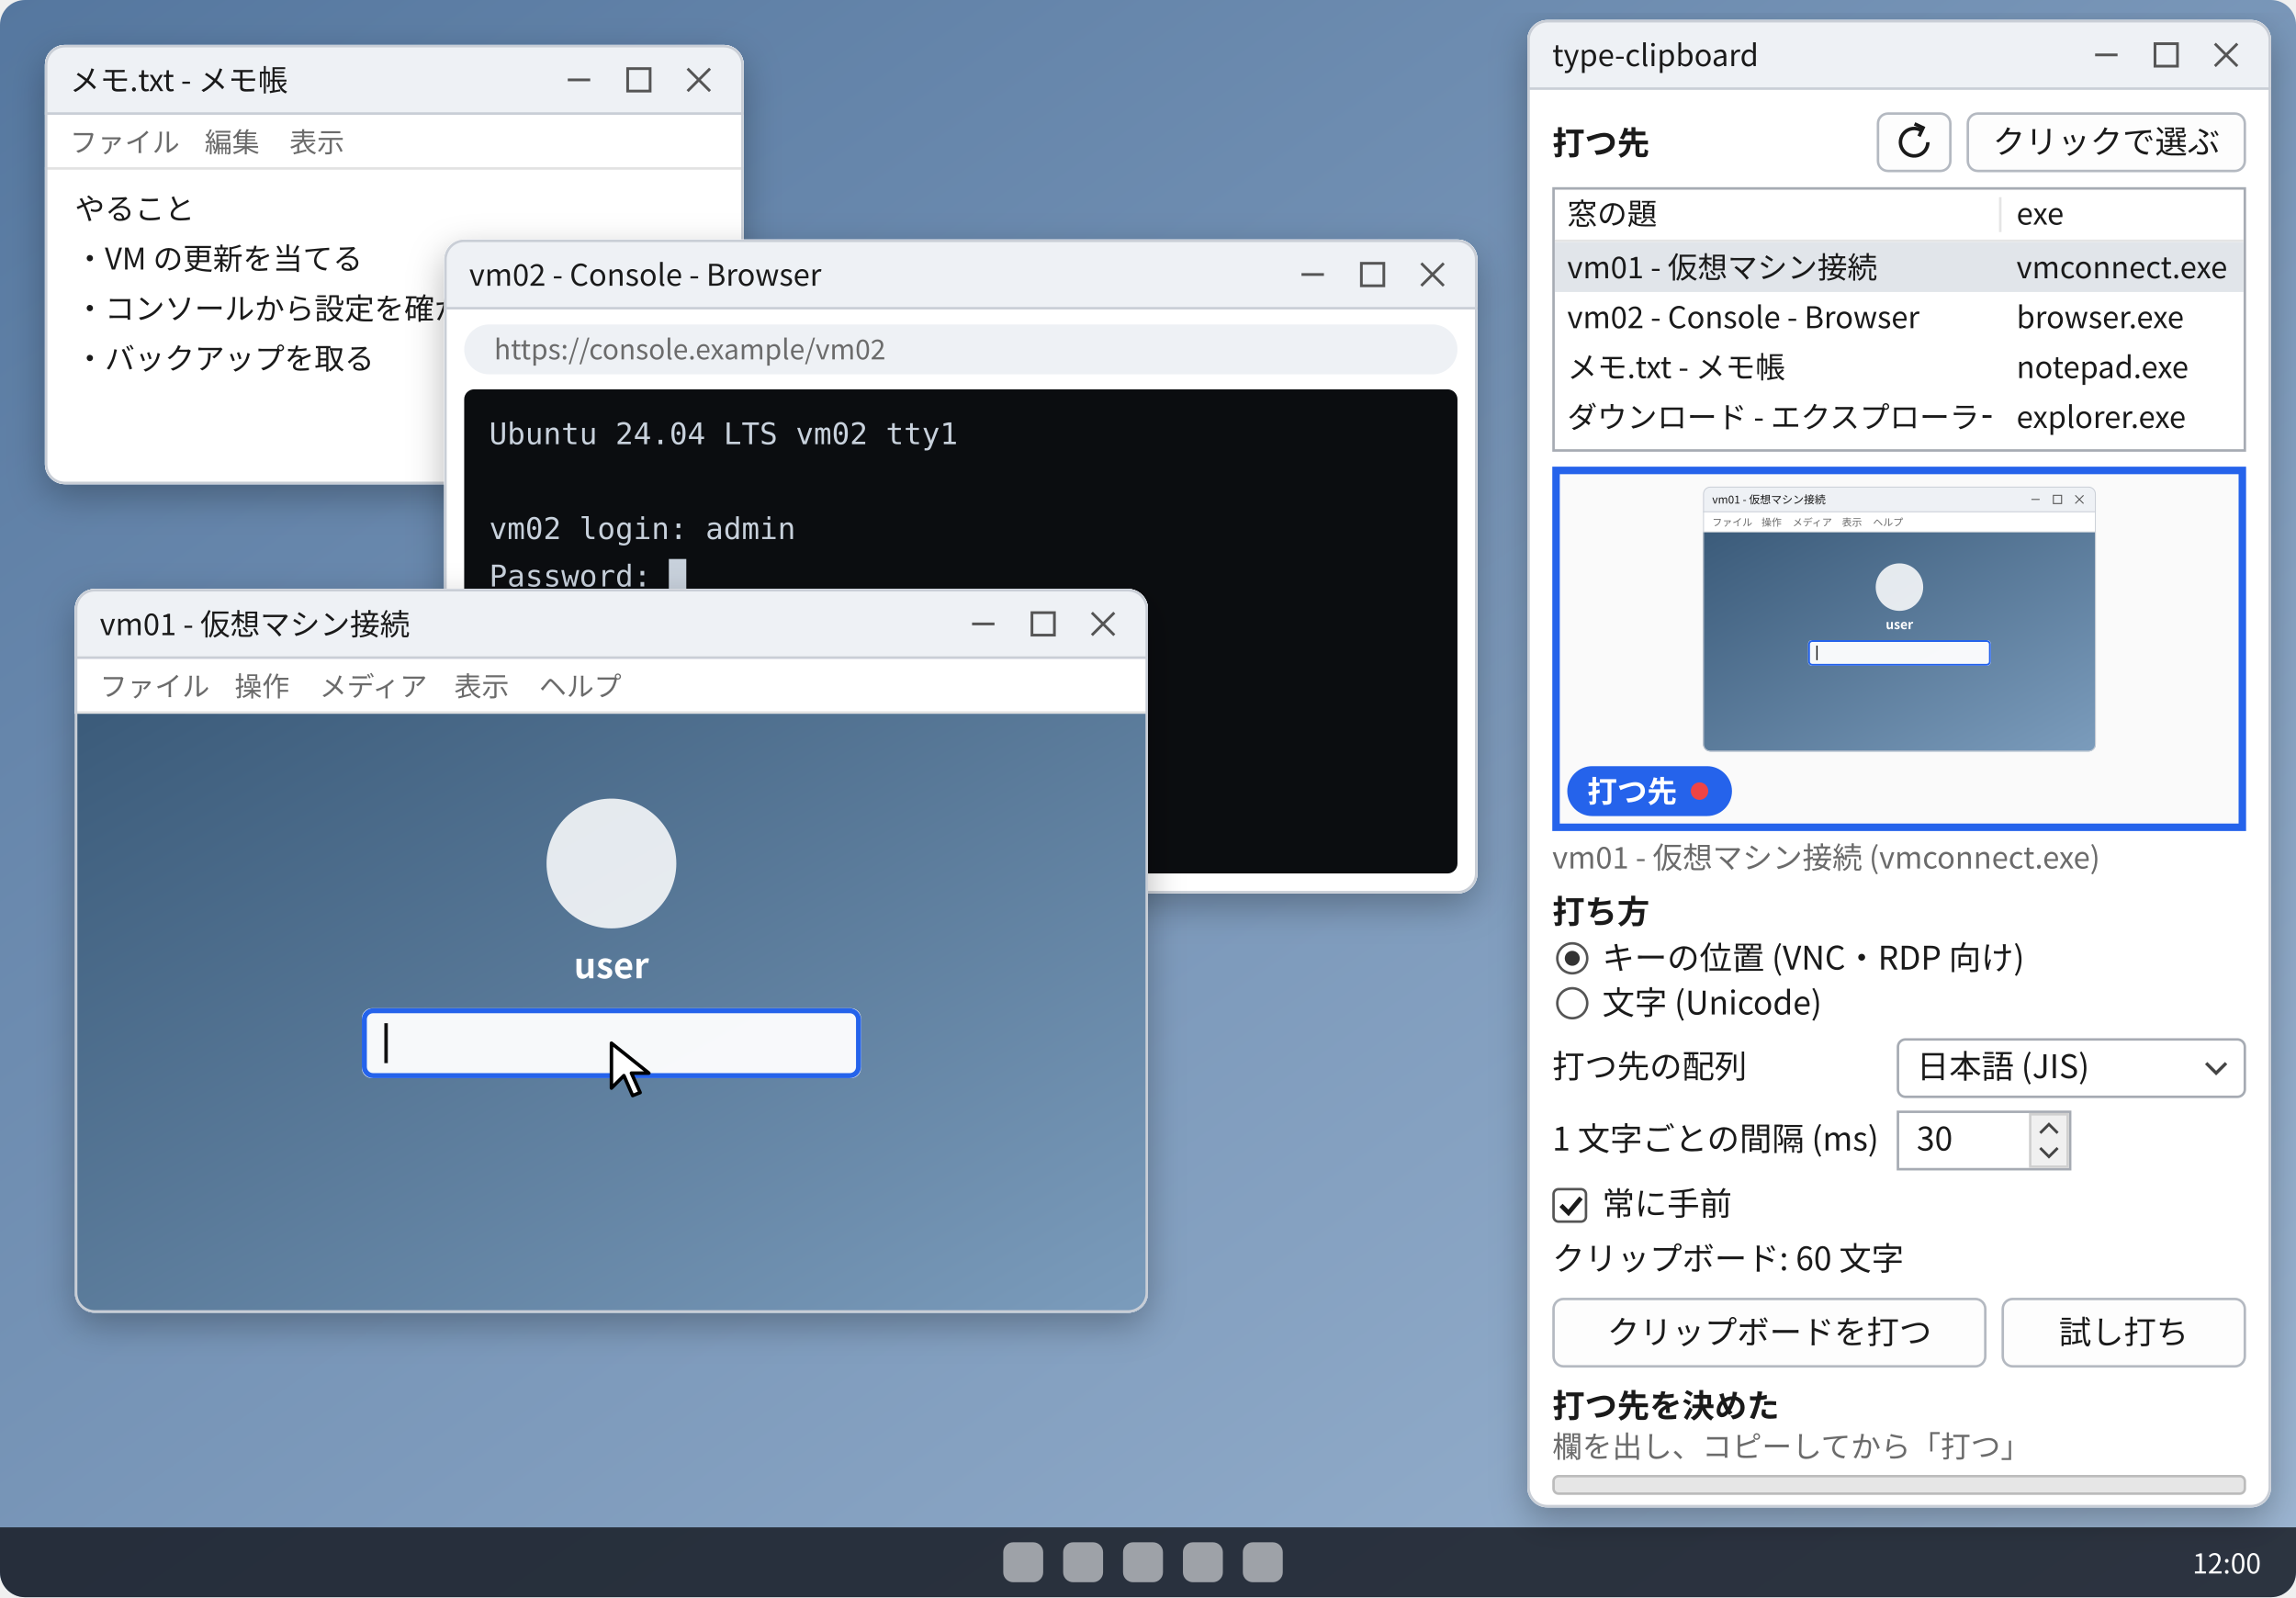
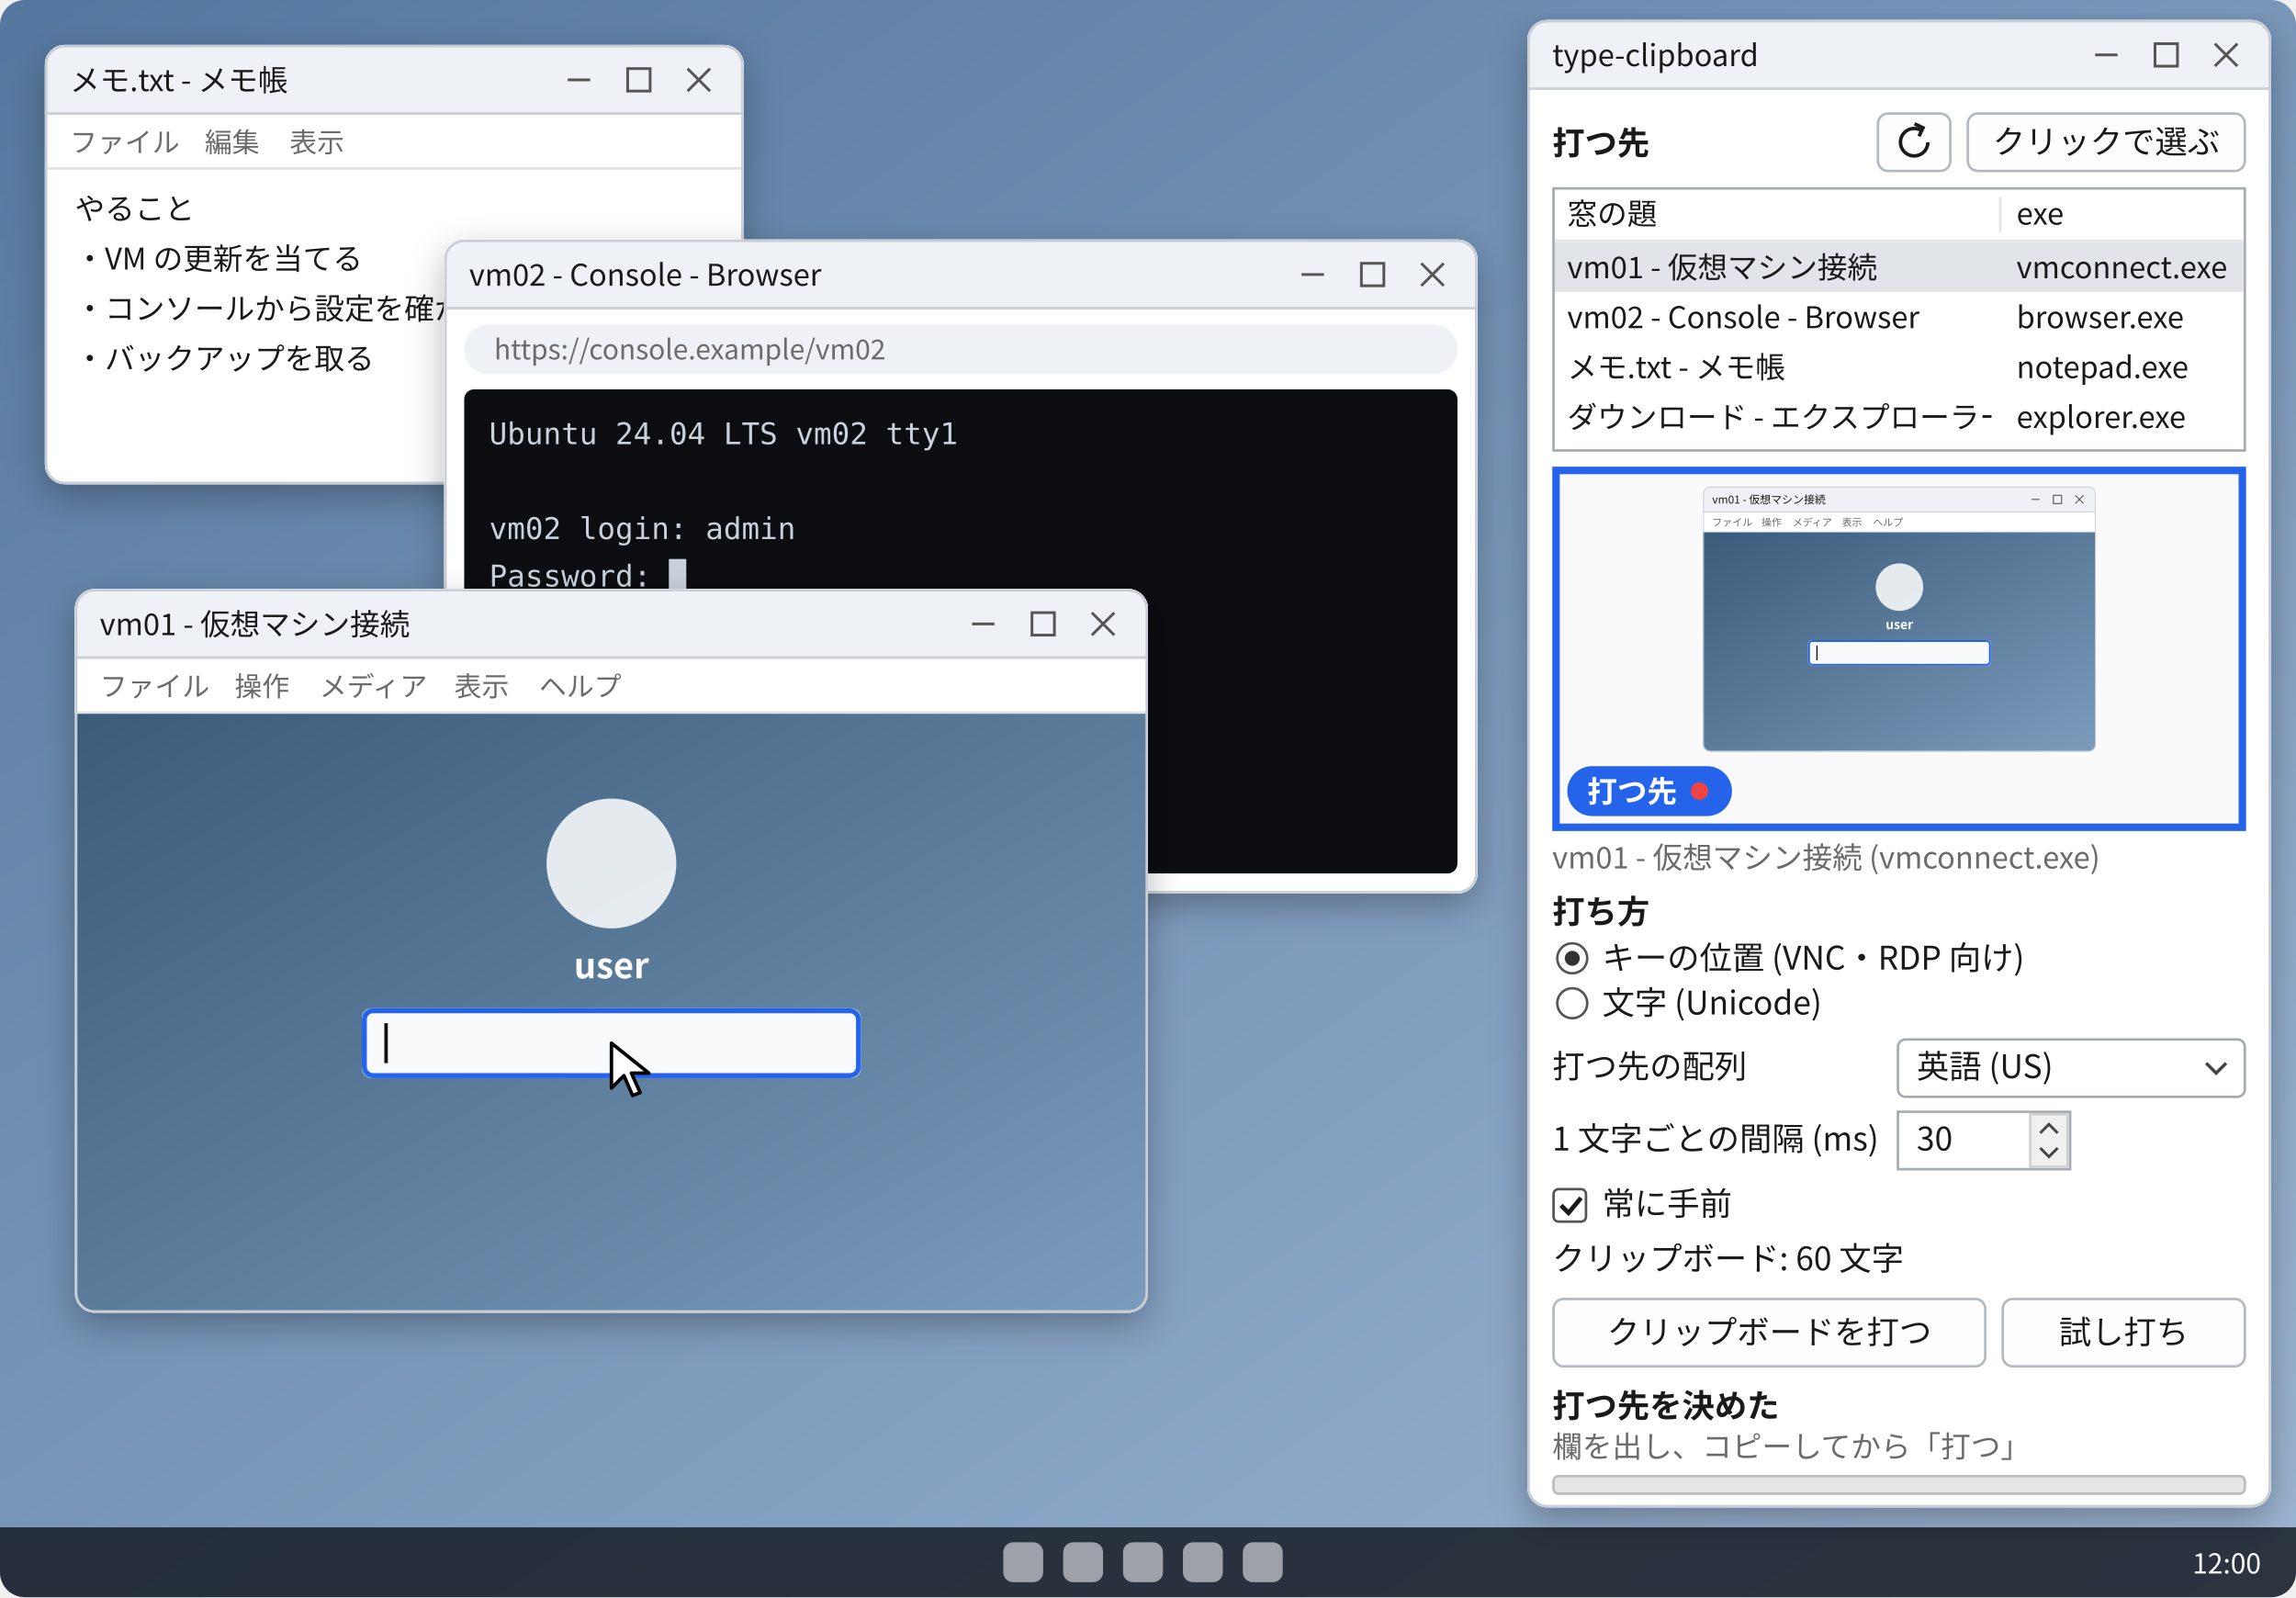
<svg xmlns="http://www.w3.org/2000/svg" width="920" height="640" viewBox="0 0 920 640" role="img" aria-labelledby="title desc">
  <style>
text{font-family:"Yu Gothic UI", "Meiryo UI", Meiryo, "Hiragino Sans", "Hiragino Kaku Gothic ProN", "Noto Sans CJK JP", "Noto Sans JP", "Segoe UI", system-ui, sans-serif;fill:#1a1a1a}
.mono{font-family:"Cascadia Mono", Consolas, "DejaVu Sans Mono", "Noto Sans Mono", ui-monospace, monospace}
.t11{font-size:11px}.t12{font-size:12px}.t13{font-size:13px}.t14{font-size:14px}.t22{font-size:22px}
.b{font-weight:700}.mu{fill:#6b6b6b}.wh{fill:#fff}.ph{fill:#888}.term{fill:#c8d1dc}
.c-blue{fill:#2563eb}.c-green{fill:#15803d}.c-amber{fill:#b45309}
.tb{transform-box:fill-box;transform-origin:50% 50%}.tl{transform-box:fill-box;transform-origin:0 50%}
.blink{animation:blink 1s step-end infinite}@keyframes blink{50%{opacity:0}}
@keyframes a1{0%{opacity:0;animation-timing-function:step-end}16.923%{opacity:1;animation-timing-function:step-end}100%{opacity:1}}
.a1{opacity:1;animation:a1 6.5s infinite}
@keyframes a2{0%{opacity:1;animation-timing-function:step-end}16.923%{opacity:0;animation-timing-function:step-end}100%{opacity:0}}
.a2{opacity:0;animation:a2 6.5s infinite}
@keyframes a3{0%{opacity:0;animation-timing-function:step-end}36.923%{opacity:1;animation-timing-function:ease-in}58.462%{opacity:0;animation-timing-function:step-end}100%{opacity:0}}
.a3{opacity:0;animation:a3 6.5s infinite}
@keyframes a4{0%{opacity:1;animation-timing-function:step-end}36.923%{opacity:0;animation-timing-function:step-end}100%{opacity:0}}
.a4{opacity:0;animation:a4 6.5s infinite}
@keyframes a5{0%{opacity:0;animation-timing-function:step-end}36.923%{opacity:1;animation-timing-function:step-end}100%{opacity:1}}
.a5{opacity:1;animation:a5 6.5s infinite}
@keyframes a6{0%{opacity:0;transform:translateY(8px);animation-timing-function:step-end}27.692%{opacity:0;transform:translateY(8px);animation-timing-function:ease-out}32.308%{opacity:1;transform:translateY(0);animation-timing-function:step-end}73.846%{opacity:1;transform:translateY(0);animation-timing-function:ease-out}78.462%{opacity:0;transform:translateY(8px);animation-timing-function:step-end}100%{opacity:0;transform:translateY(8px)}}
.a6{opacity:0;transform:translateY(8px);animation:a6 6.5s infinite}
@keyframes a7{0%{opacity:0;transform:scale(.45);animation-timing-function:step-end}16.923%{opacity:.95;transform:scale(.45);animation-timing-function:ease-out}23.846%{opacity:0;transform:scale(2.6);animation-timing-function:step-end}100%{opacity:0;transform:scale(2.6)}}
.a7{opacity:0;transform:scale(2.6);animation:a7 6.5s infinite}
@keyframes a8{0%{transform:translate(300px,330px);animation-timing-function:step-end}6.154%{transform:translate(300px,330px);animation-timing-function:cubic-bezier(.4,.1,.2,1)}16.923%{transform:translate(245px,418px);animation-timing-function:step-end}100%{transform:translate(245px,418px)}}
.a8{transform:translate(245px,418px);animation:a8 6.5s infinite}
@media (prefers-reduced-motion:reduce){*{animation:none!important}}
</style>
  <defs>
    <linearGradient id="desk" x1="0" y1="0" x2="1" y2="1">
      <stop offset="0" stop-color="#55779f" />
      <stop offset="1" stop-color="#9db6d2" />
    </linearGradient>
    <linearGradient id="vm-screen" x1="0" y1="0" x2="1" y2="1">
      <stop offset="0" stop-color="#3b5b7a" />
      <stop offset="1" stop-color="#7b9cbc" />
    </linearGradient>
    <filter id="shadow" x="-20%" y="-20%" width="140%" height="150%">
      <feDropShadow dx="0" dy="5" stdDeviation="7" flood-color="#000" flood-opacity=".28" />
    </filter>
    <clipPath id="canvas">
      <rect width="920" height="640" rx="10" />
    </clipPath>
    <clipPath id="clip-app">
      <rect x="612" y="8" width="298" height="596" rx="8" />
    </clipPath>
    <clipPath id="clip-title">
      <rect x="622" y="75" width="176" height="106" />
    </clipPath>
    <clipPath id="clip-exe">
      <rect x="802" y="75" width="96" height="106" />
    </clipPath>
    <clipPath id="clip-note">
      <rect width="280" height="176" rx="8" />
    </clipPath>
    <clipPath id="clip-vnc">
      <rect width="414" height="262" rx="8" />
    </clipPath>
    <clipPath id="clip-vm">
      <rect width="430" height="290" rx="8" />
    </clipPath>
  </defs>
  <g clip-path="url(#canvas)">
    <rect width="920" height="640" fill="url(#desk)" />
    <g transform="translate(18,18)">
      <rect width="280" height="176" rx="8" fill="#fff" filter="url(#shadow)" />
      <g clip-path="url(#clip-note)">
        <rect width="280" height="176" fill="#fff" />
        <rect width="280" height="28" fill="#eef1f5" />
        <line x1="0" y1="27.5" x2="280" y2="27.5" stroke="#c9ced6" />
        <text x="10" y="18.5" class="t12">メモ.txt - メモ帳</text>
        <g stroke="#555" stroke-width="1.1" fill="none">
          <line x1="209.5" y1="14.0" x2="218.5" y2="14.0" />
          <rect x="233.5" y="9.5" width="9" height="9" />
          <path d="M257.5,9.5l9,9M266.5,9.5l-9,9" />
        </g>
        <line x1="0" y1="49.5" x2="280" y2="49.5" stroke="#e2e2e2" />
        <text x="10" y="43" class="t11 mu">ファイル</text>
        <text x="64" y="43" class="t11 mu">編集</text>
        <text x="98" y="43" class="t11 mu">表示</text>
        <text x="12" y="70" class="t12">やること</text>
        <text x="12" y="90" class="t12">・VM の更新を当てる</text>
        <text x="12" y="110" class="t12">・コンソールから設定を確かめる</text>
        <text x="12" y="130" class="t12">・バックアップを取る</text>
      </g>
      <rect x=".5" y=".5" width="279" height="175" rx="7.5" fill="none" stroke="#c9ced6" />
    </g>
    <g transform="translate(178,96)">
      <rect width="414" height="262" rx="8" fill="#fff" filter="url(#shadow)" />
      <g clip-path="url(#clip-vnc)">
        <rect width="414" height="262" fill="#fff" />
        <rect width="414" height="28" fill="#eef1f5" />
        <line x1="0" y1="27.5" x2="414" y2="27.5" stroke="#c9ced6" />
        <text x="10" y="18.5" class="t12">vm02 - Console - Browser</text>
        <g stroke="#555" stroke-width="1.1" fill="none">
          <line x1="343.5" y1="14.0" x2="352.5" y2="14.0" />
          <rect x="367.5" y="9.5" width="9" height="9" />
          <path d="M391.5,9.5l9,9M400.5,9.5l-9,9" />
        </g>
        <rect x="8" y="34" width="398" height="20" rx="10" fill="#eef1f5" />
        <text x="20" y="48" class="t11 mu">https://console.example/vm02</text>
        <rect x="8" y="60" width="398" height="194" rx="4" fill="#0b0d10" />
        <text x="18" y="82" class="t12 mono term">Ubuntu 24.04 LTS vm02 tty1</text>
        <text x="18" y="120" class="t12 mono term">vm02 login: admin</text>
        <text x="18" y="139" class="t12 mono term">Password:</text>
        <rect class="blink" x="90" y="128" width="7" height="13" fill="#c8d1dc" />
      </g>
      <rect x=".5" y=".5" width="413" height="261" rx="7.5" fill="none" stroke="#c9ced6" />
    </g>
    <g transform="translate(30,236)">
      <rect width="430" height="290" rx="8" fill="#fff" filter="url(#shadow)" />
      <g clip-path="url(#clip-vm)">
        <rect width="430" height="290" fill="#fff" />
        <rect width="430" height="28" fill="#eef1f5" />
        <line x1="0" y1="27.5" x2="430" y2="27.5" stroke="#c9ced6" />
        <text x="10" y="18.5" class="t12">vm01 - 仮想マシン接続</text>
        <g stroke="#555" stroke-width="1.1" fill="none">
          <line x1="359.5" y1="14.0" x2="368.5" y2="14.0" />
          <rect x="383.5" y="9.5" width="9" height="9" />
          <path d="M407.5,9.5l9,9M416.5,9.5l-9,9" />
        </g>
        <line x1="0" y1="49.5" x2="430" y2="49.5" stroke="#e2e2e2" />
        <text x="10" y="43" class="t11 mu">ファイル</text>
        <text x="64" y="43" class="t11 mu">操作</text>
        <text x="98" y="43" class="t11 mu">メディア</text>
        <text x="152" y="43" class="t11 mu">表示</text>
        <text x="186" y="43" class="t11 mu">ヘルプ</text>
        <rect y="50" width="430" height="240" fill="url(#vm-screen)" />
        <g style="opacity:1">
          <circle cx="215.0" cy="110" r="26" fill="#fff" fill-opacity=".85" />
          <text x="215" y="156" class="t14 b wh" text-anchor="middle">user</text>
          <rect x="115.0" y="168" width="200" height="28" rx="4" fill="#fff" fill-opacity=".95" />
          <rect x="116.0" y="169" width="198" height="26" rx="3.5" fill="none" stroke="#2563eb" stroke-width="2" class="a1" />
          <text x="124" y="186.5" class="t13 ph a2">パスワード</text>
          <circle cx="127" cy="182" r="2.6" fill="#111" style="opacity:0" />
          <circle cx="134.5" cy="182" r="2.6" fill="#111" style="opacity:0" />
          <circle cx="142" cy="182" r="2.6" fill="#111" style="opacity:0" />
          <circle cx="149.5" cy="182" r="2.6" fill="#111" style="opacity:0" />
          <circle cx="157" cy="182" r="2.6" fill="#111" style="opacity:0" />
          <circle cx="164.5" cy="182" r="2.6" fill="#111" style="opacity:0" />
          <circle cx="172" cy="182" r="2.6" fill="#111" style="opacity:0" />
          <circle cx="179.5" cy="182" r="2.6" fill="#111" style="opacity:0" />
          <circle cx="187" cy="182" r="2.6" fill="#111" style="opacity:0" />
          <circle cx="194.5" cy="182" r="2.6" fill="#111" style="opacity:0" />
          <circle cx="202" cy="182" r="2.6" fill="#111" style="opacity:0" />
          <circle cx="209.5" cy="182" r="2.6" fill="#111" style="opacity:0" />
          <circle cx="217" cy="182" r="2.6" fill="#111" style="opacity:0" />
          <circle cx="224.5" cy="182" r="2.6" fill="#111" style="opacity:0" />
          <circle cx="232" cy="182" r="2.6" fill="#111" style="opacity:0" />
          <circle cx="239.5" cy="182" r="2.6" fill="#111" style="opacity:0" />
          <circle cx="247" cy="182" r="2.6" fill="#111" style="opacity:0" />
          <circle cx="254.5" cy="182" r="2.6" fill="#111" style="opacity:0" />
          <circle cx="262" cy="182" r="2.6" fill="#111" style="opacity:0" />
          <circle cx="269.5" cy="182" r="2.6" fill="#111" style="opacity:0" />
          <circle cx="277" cy="182" r="2.6" fill="#111" style="opacity:0" />
          <circle cx="284.5" cy="182" r="2.6" fill="#111" style="opacity:0" />
          <circle cx="292" cy="182" r="2.6" fill="#111" style="opacity:0" />
          <circle cx="299.5" cy="182" r="2.6" fill="#111" style="opacity:0" />
          <g class="a1">
            <g style="transform:translateX(0px)">
              <rect class="blink" x="124.0" y="174" width="1.4" height="16" fill="#111" />
            </g>
          </g>
        </g>
        <text x="215" y="178" class="t22 b wh" text-anchor="middle" style="opacity:0">ようこそ</text>
      </g>
      <rect x=".5" y=".5" width="429" height="289" rx="7.5" fill="none" stroke="#c9ced6" />
    </g>
    <rect y="612" width="920" height="28" fill="#141820" fill-opacity=".82" />
    <rect x="402.0" y="618" width="16" height="16" rx="4" fill="#fff" fill-opacity=".55" />
    <rect x="426.0" y="618" width="16" height="16" rx="4" fill="#fff" fill-opacity=".55" />
    <rect x="450.0" y="618" width="16" height="16" rx="4" fill="#fff" fill-opacity=".55" />
    <rect x="474.0" y="618" width="16" height="16" rx="4" fill="#fff" fill-opacity=".55" />
    <rect x="498.0" y="618" width="16" height="16" rx="4" fill="#fff" fill-opacity=".55" />
    <text x="906" y="630.5" class="t11 wh" text-anchor="end">12:00</text>
    <g style="opacity:1;transform:translateY(0)">
      <rect x="612" y="8" width="298" height="596" rx="8" fill="#fff" filter="url(#shadow)" />
      <g clip-path="url(#clip-app)">
        <rect x="612" y="8" width="298" height="28" fill="#eef1f5" />
        <line x1="612" y1="35.5" x2="910" y2="35.5" stroke="#c9ced6" />
        <text x="622" y="26.5" class="t12">type-clipboard</text>
        <g transform="translate(612,8)">
          <g stroke="#555" stroke-width="1.1" fill="none">
            <line x1="227.5" y1="14.0" x2="236.5" y2="14.0" />
            <rect x="251.5" y="9.5" width="9" height="9" />
            <path d="M275.5,9.5l9,9M284.5,9.5l-9,9" />
          </g>
        </g>
      </g>
      <rect x="612.5" y="8.5" width="297" height="595" rx="7.5" fill="none" stroke="#c9ced6" />
      <text x="622" y="62" class="t13 b">打つ先</text>
      <g style="opacity:1">
        <rect x="752.5" y="45.5" width="29" height="23" rx="4" fill="#fdfdfd" stroke="#b4b9c1" />
        <path d="M772.5,57A5.5,5.5 0 1 1 769.75,52.215" fill="none" stroke="#1a1a1a" stroke-width="1.4" />
        <path d="M767.15,49.615l3.4,1.6l-1.6,3.4" fill="none" stroke="#1a1a1a" stroke-width="1.4" />
        <rect x="788.5" y="45.5" width="111" height="23" rx="4" fill="#fdfdfd" stroke="#b4b9c1" />
        <text x="844" y="61.5" class="t13" text-anchor="middle" style="opacity:1">クリックで選ぶ</text>
      </g>
      <g style="opacity:1">
        <rect x="622.5" y="75.5" width="277" height="105" fill="#fff" stroke="#a6abb3" />
        <line x1="623" y1="96.5" x2="899" y2="96.5" stroke="#e5e5e5" />
        <line x1="801.5" y1="79" x2="801.5" y2="93" stroke="#e5e5e5" />
        <text x="628" y="90" class="t12">窓の題</text>
        <text x="808" y="90" class="t12">exe</text>
        <rect x="623" y="97" width="276" height="20" fill="#e1e5ea" style="opacity:1" />
        <g clip-path="url(#clip-title)">
          <text x="628" y="111.5" class="t12">vm01 - 仮想マシン接続</text>
        </g>
        <g clip-path="url(#clip-exe)">
          <text x="808" y="111.5" class="t12">vmconnect.exe</text>
        </g>
        <g clip-path="url(#clip-title)">
          <text x="628" y="131.5" class="t12">vm02 - Console - Browser</text>
        </g>
        <g clip-path="url(#clip-exe)">
          <text x="808" y="131.5" class="t12">browser.exe</text>
        </g>
        <g clip-path="url(#clip-title)">
          <text x="628" y="151.5" class="t12">メモ.txt - メモ帳</text>
        </g>
        <g clip-path="url(#clip-exe)">
          <text x="808" y="151.5" class="t12">notepad.exe</text>
        </g>
        <g clip-path="url(#clip-title)">
          <text x="628" y="171.5" class="t12">ダウンロード - エクスプローラー</text>
        </g>
        <g clip-path="url(#clip-exe)">
          <text x="808" y="171.5" class="t12">explorer.exe</text>
        </g>
      </g>
      <rect x="622" y="187" width="278" height="146" fill="#fafafa" />
      <rect x="623.5" y="188.5" width="275" height="143" fill="none" stroke="#2563eb" stroke-width="3" style="opacity:1" />
      <g transform="translate(682.414,195) scale(0.366)">
        <g style="opacity:1">
          <g clip-path="url(#clip-vm)">
            <rect width="430" height="290" fill="#fff" />
            <rect width="430" height="28" fill="#eef1f5" />
            <line x1="0" y1="27.5" x2="430" y2="27.5" stroke="#c9ced6" />
            <text x="10" y="18.5" class="t12">vm01 - 仮想マシン接続</text>
            <g stroke="#555" stroke-width="1.1" fill="none">
              <line x1="359.5" y1="14.0" x2="368.5" y2="14.0" />
              <rect x="383.5" y="9.5" width="9" height="9" />
              <path d="M407.5,9.5l9,9M416.5,9.5l-9,9" />
            </g>
            <line x1="0" y1="49.5" x2="430" y2="49.5" stroke="#e2e2e2" />
            <text x="10" y="43" class="t11 mu">ファイル</text>
            <text x="64" y="43" class="t11 mu">操作</text>
            <text x="98" y="43" class="t11 mu">メディア</text>
            <text x="152" y="43" class="t11 mu">表示</text>
            <text x="186" y="43" class="t11 mu">ヘルプ</text>
            <rect y="50" width="430" height="240" fill="url(#vm-screen)" />
            <g style="opacity:1">
              <circle cx="215.0" cy="110" r="26" fill="#fff" fill-opacity=".85" />
              <text x="215" y="156" class="t14 b wh" text-anchor="middle">user</text>
              <rect x="115.0" y="168" width="200" height="28" rx="4" fill="#fff" fill-opacity=".95" />
              <rect x="116.0" y="169" width="198" height="26" rx="3.5" fill="none" stroke="#2563eb" stroke-width="2" class="a1" />
              <text x="124" y="186.5" class="t13 ph a2">パスワード</text>
              <circle cx="127" cy="182" r="2.6" fill="#111" style="opacity:0" />
              <circle cx="134.5" cy="182" r="2.6" fill="#111" style="opacity:0" />
              <circle cx="142" cy="182" r="2.6" fill="#111" style="opacity:0" />
              <circle cx="149.5" cy="182" r="2.6" fill="#111" style="opacity:0" />
              <circle cx="157" cy="182" r="2.6" fill="#111" style="opacity:0" />
              <circle cx="164.5" cy="182" r="2.6" fill="#111" style="opacity:0" />
              <circle cx="172" cy="182" r="2.6" fill="#111" style="opacity:0" />
              <circle cx="179.5" cy="182" r="2.6" fill="#111" style="opacity:0" />
              <circle cx="187" cy="182" r="2.6" fill="#111" style="opacity:0" />
              <circle cx="194.5" cy="182" r="2.6" fill="#111" style="opacity:0" />
              <circle cx="202" cy="182" r="2.6" fill="#111" style="opacity:0" />
              <circle cx="209.5" cy="182" r="2.6" fill="#111" style="opacity:0" />
              <circle cx="217" cy="182" r="2.6" fill="#111" style="opacity:0" />
              <circle cx="224.5" cy="182" r="2.6" fill="#111" style="opacity:0" />
              <circle cx="232" cy="182" r="2.6" fill="#111" style="opacity:0" />
              <circle cx="239.5" cy="182" r="2.6" fill="#111" style="opacity:0" />
              <circle cx="247" cy="182" r="2.6" fill="#111" style="opacity:0" />
              <circle cx="254.5" cy="182" r="2.6" fill="#111" style="opacity:0" />
              <circle cx="262" cy="182" r="2.6" fill="#111" style="opacity:0" />
              <circle cx="269.5" cy="182" r="2.6" fill="#111" style="opacity:0" />
              <circle cx="277" cy="182" r="2.6" fill="#111" style="opacity:0" />
              <circle cx="284.5" cy="182" r="2.6" fill="#111" style="opacity:0" />
              <circle cx="292" cy="182" r="2.6" fill="#111" style="opacity:0" />
              <circle cx="299.5" cy="182" r="2.6" fill="#111" style="opacity:0" />
              <g class="a1">
                <g style="transform:translateX(0px)">
                  <rect class="blink" x="124.0" y="174" width="1.4" height="16" fill="#111" />
                </g>
              </g>
            </g>
            <text x="215" y="178" class="t22 b wh" text-anchor="middle" style="opacity:0">ようこそ</text>
          </g>
          <rect x=".5" y=".5" width="429" height="289" rx="7.5" fill="none" stroke="#c9ced6" />
        </g>
      </g>
      <g style="opacity:1">
        <rect x="628" y="307" width="66" height="20" rx="10" fill="#2563eb" />
        <text x="636" y="321.5" class="t12 b wh">打つ先</text>
        <circle cx="681" cy="317" r="3.5" fill="#ef4444" />
      </g>
      <text x="622" y="348" class="t12 mu" style="opacity:1">vm01 - 仮想マシン接続 (vmconnect.exe)</text>
      <text x="622" y="370" class="t13 b">打ち方</text>
      <g style="opacity:1">
        <circle cx="630" cy="384" r="6" fill="#fff" stroke="#555" />
        <circle cx="630" cy="384" r="3" fill="#333" />
        <text x="642" y="388.5" class="t13">キーの位置 (VNC・RDP 向け)</text>
        <circle cx="630" cy="402" r="6" fill="#fff" stroke="#555" />
        <text x="642" y="406.5" class="t13">文字 (Unicode)</text>
        <text x="622" y="432" class="t13">打つ先の配列</text>
        <rect x="760.5" y="416.5" width="139" height="23" rx="3" fill="#fff" stroke="#a6abb3" />
-         <text x="768" y="432" class="t13">日本語 (JIS)</text>
+         <text x="768" y="432" class="t13">英語 (US)</text>
        <path d="M884,426l4,4l4,-4" fill="none" stroke="#444" stroke-width="1.3" />
      </g>
      <text x="622" y="461" class="t13">1 文字ごとの間隔 (ms)</text>
      <g style="opacity:1">
        <rect x="760.5" y="445.5" width="69" height="23" fill="#fff" stroke="#a6abb3" />
        <text x="768" y="461" class="t13">30</text>
        <rect x="813.5" y="446.5" width="15" height="21" fill="#f0f0f0" stroke="#d0d0d0" />
        <path d="M817.5,454l3.5,-3.5l3.5,3.5M817.5,460l3.5,3.5l3.5,-3.5" fill="none" stroke="#444" stroke-width="1.1" />
      </g>
      <rect x="622.5" y="476.5" width="13" height="13" rx="2" fill="#fff" stroke="#555" />
      <path d="M625.5,483l3,3l5,-6" fill="none" stroke="#1a1a1a" stroke-width="1.8" />
      <text x="642" y="487" class="t13">常に手前</text>
      <rect x="618" y="496" width="160" height="18" rx="3" fill="#fde68a" class="a3" />
      <text x="622" y="509" class="t13 a4">クリップボード: 空</text>
      <text x="622" y="509" class="t13 a5">クリップボード: 60 文字</text>
      <g style="opacity:1">
        <rect x="622.5" y="520.5" width="173" height="27" rx="4" fill="#fdfdfd" stroke="#b4b9c1" />
        <text x="709" y="538.5" class="t13" text-anchor="middle">クリップボードを打つ</text>
        <rect x="802.5" y="520.5" width="97" height="27" rx="4" fill="#fdfdfd" stroke="#b4b9c1" />
        <text x="851" y="538.5" class="t13" text-anchor="middle">試し打ち</text>
      </g>
      <text x="622" y="568" class="t13 b" style="opacity:1">打つ先を決めた</text>
      <text x="622" y="584" class="t12 mu" style="opacity:1">欄を出し、コピーしてから「打つ」</text>
      <rect x="622.5" y="591.5" width="277" height="7" rx="2" fill="#e6e6e6" stroke="#bcbcbc" />
      <rect x="623" y="592" width="276" height="6" rx="1.5" fill="#06b025" class="tl" style="transform:scaleX(0);fill:#06b025" />
    </g>
    <g transform="translate(18,548)">
      <g class="a6">
        <rect width="236" height="36" rx="8" fill="#fff" stroke="#c9ced6" filter="url(#shadow)" />
        <text x="14" y="22.5" class="t12">パスワード管理アプリ: コピーしました</text>
      </g>
    </g>
    <circle cx="245" cy="418" r="9" fill="none" stroke="#2563eb" stroke-width="2.5" class="tb a7" />
    <g class="a8">
      <path d="M0,0V18L5,13L8.5,21L11.5,19.8L8,12H15Z" fill="#fff" stroke="#000" stroke-width="1.4" stroke-linejoin="round" />
    </g>
  </g>
</svg>
